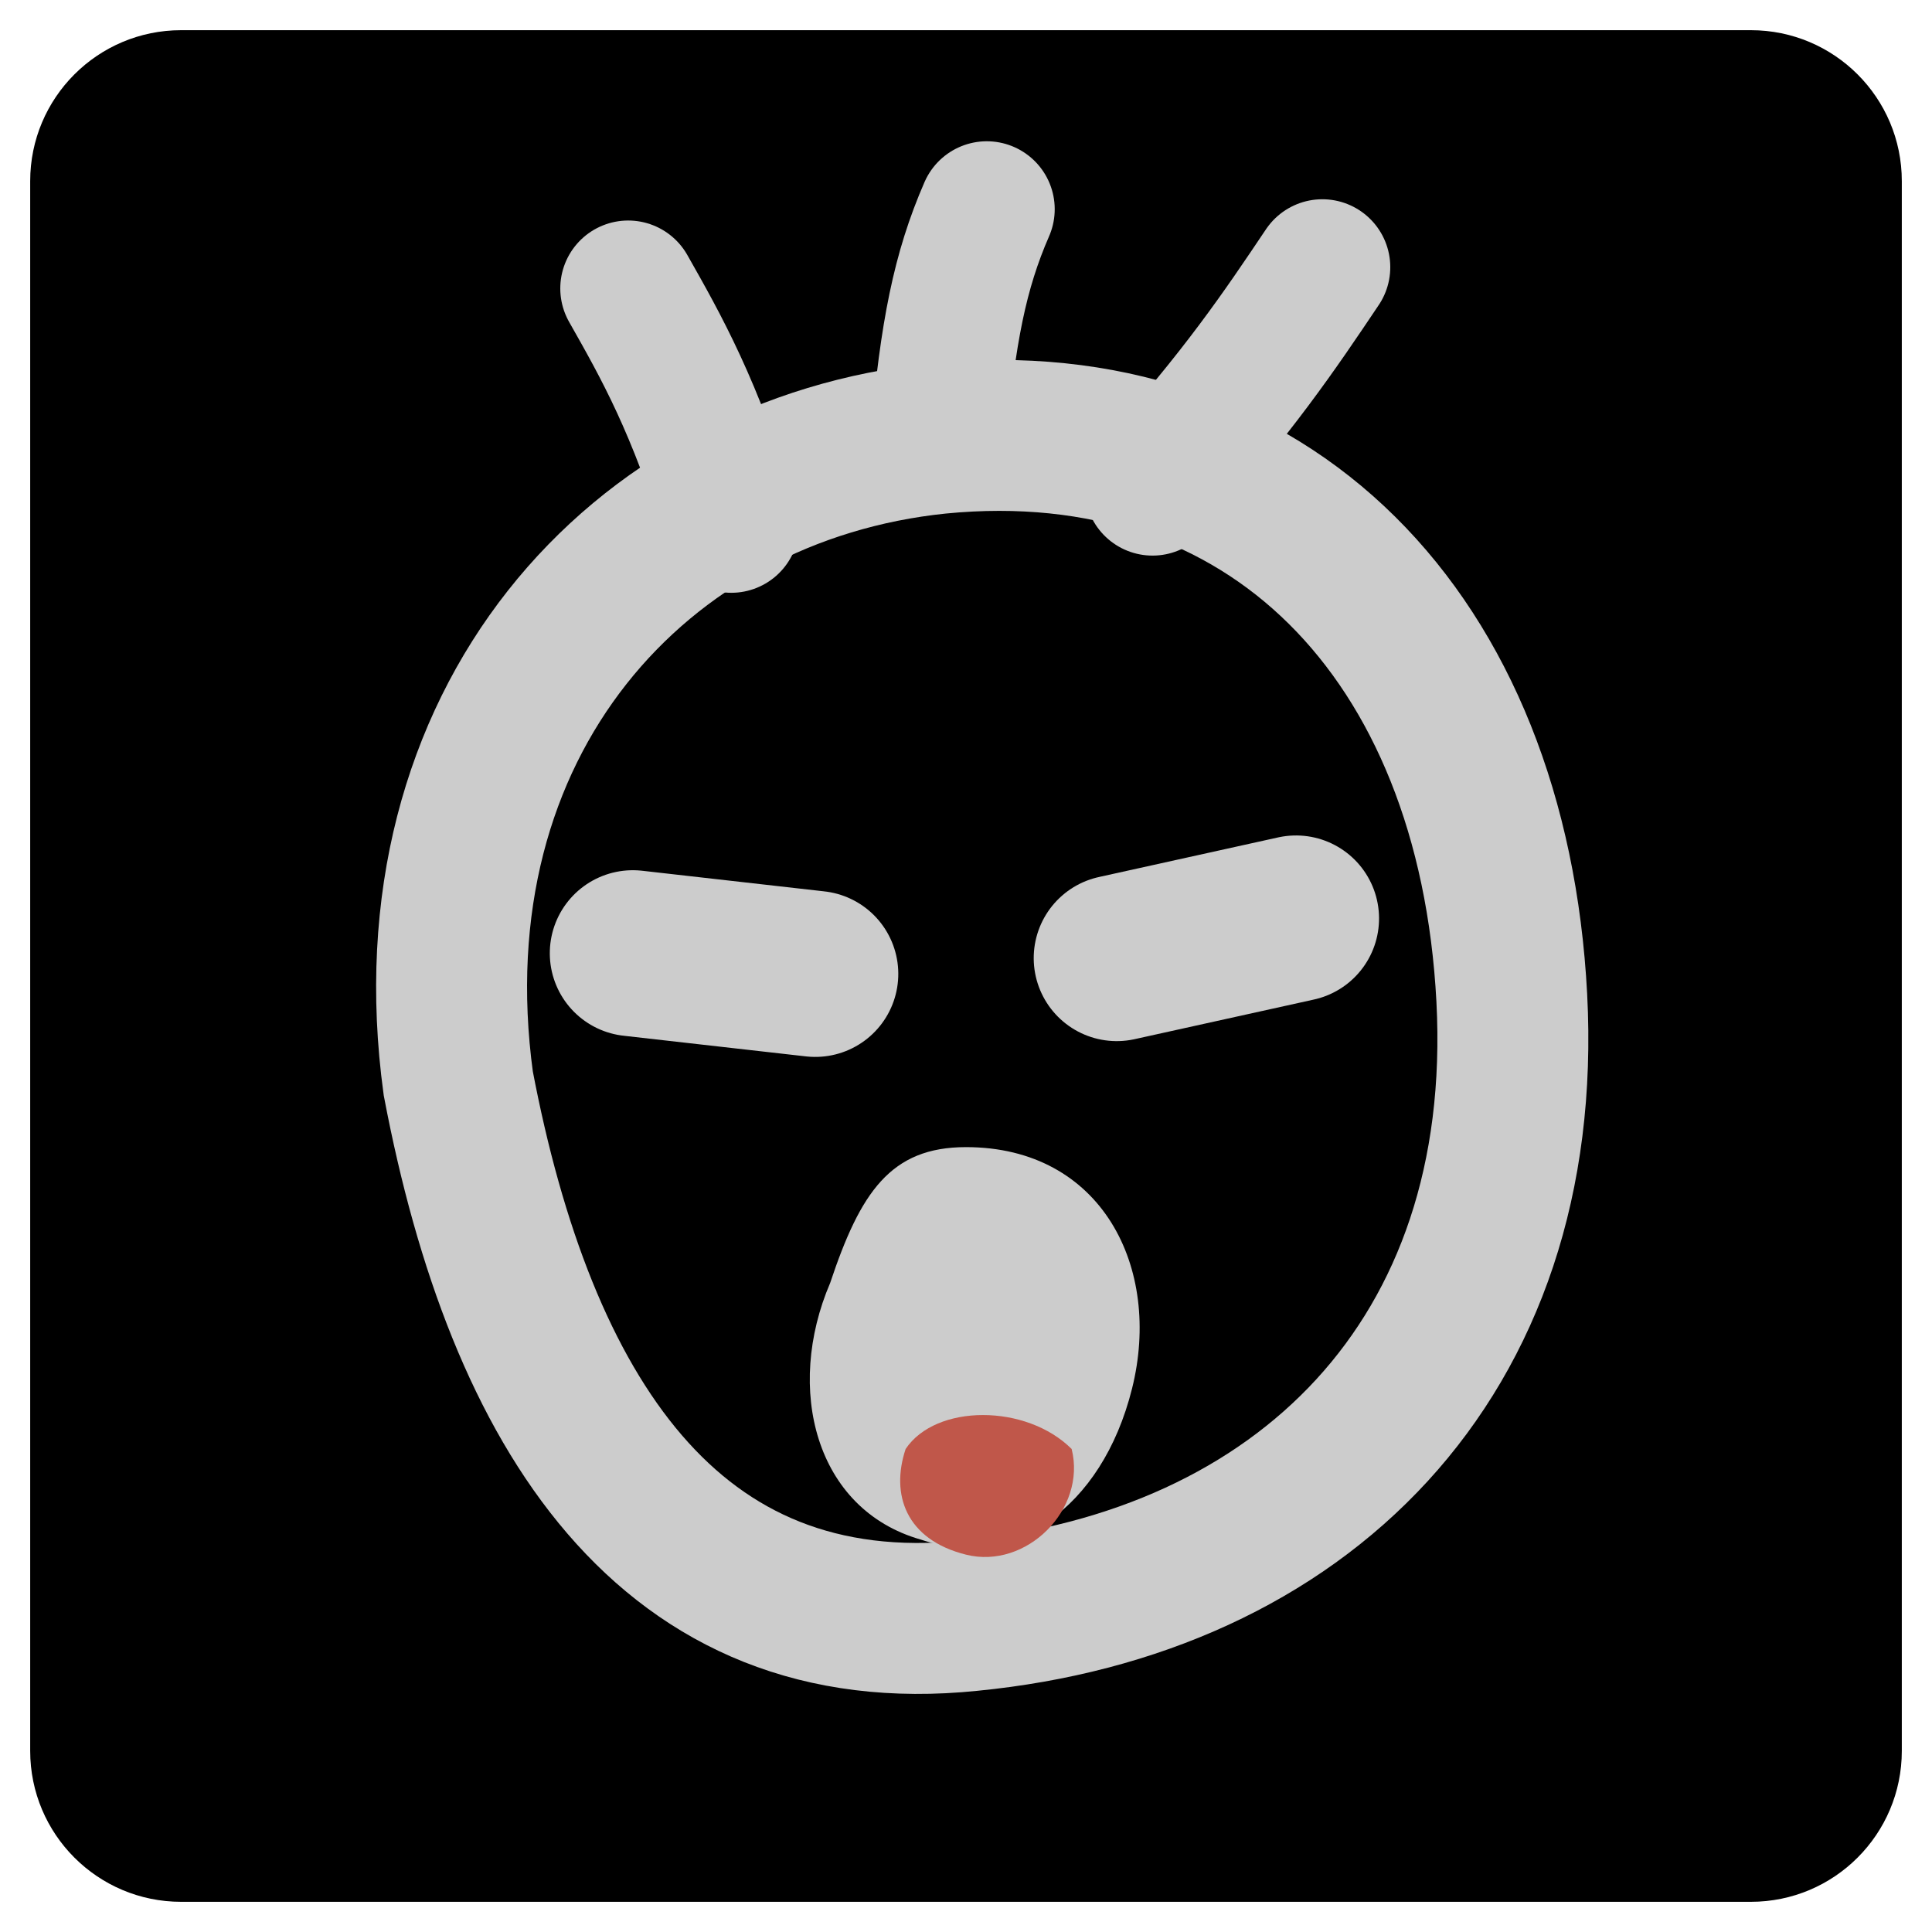
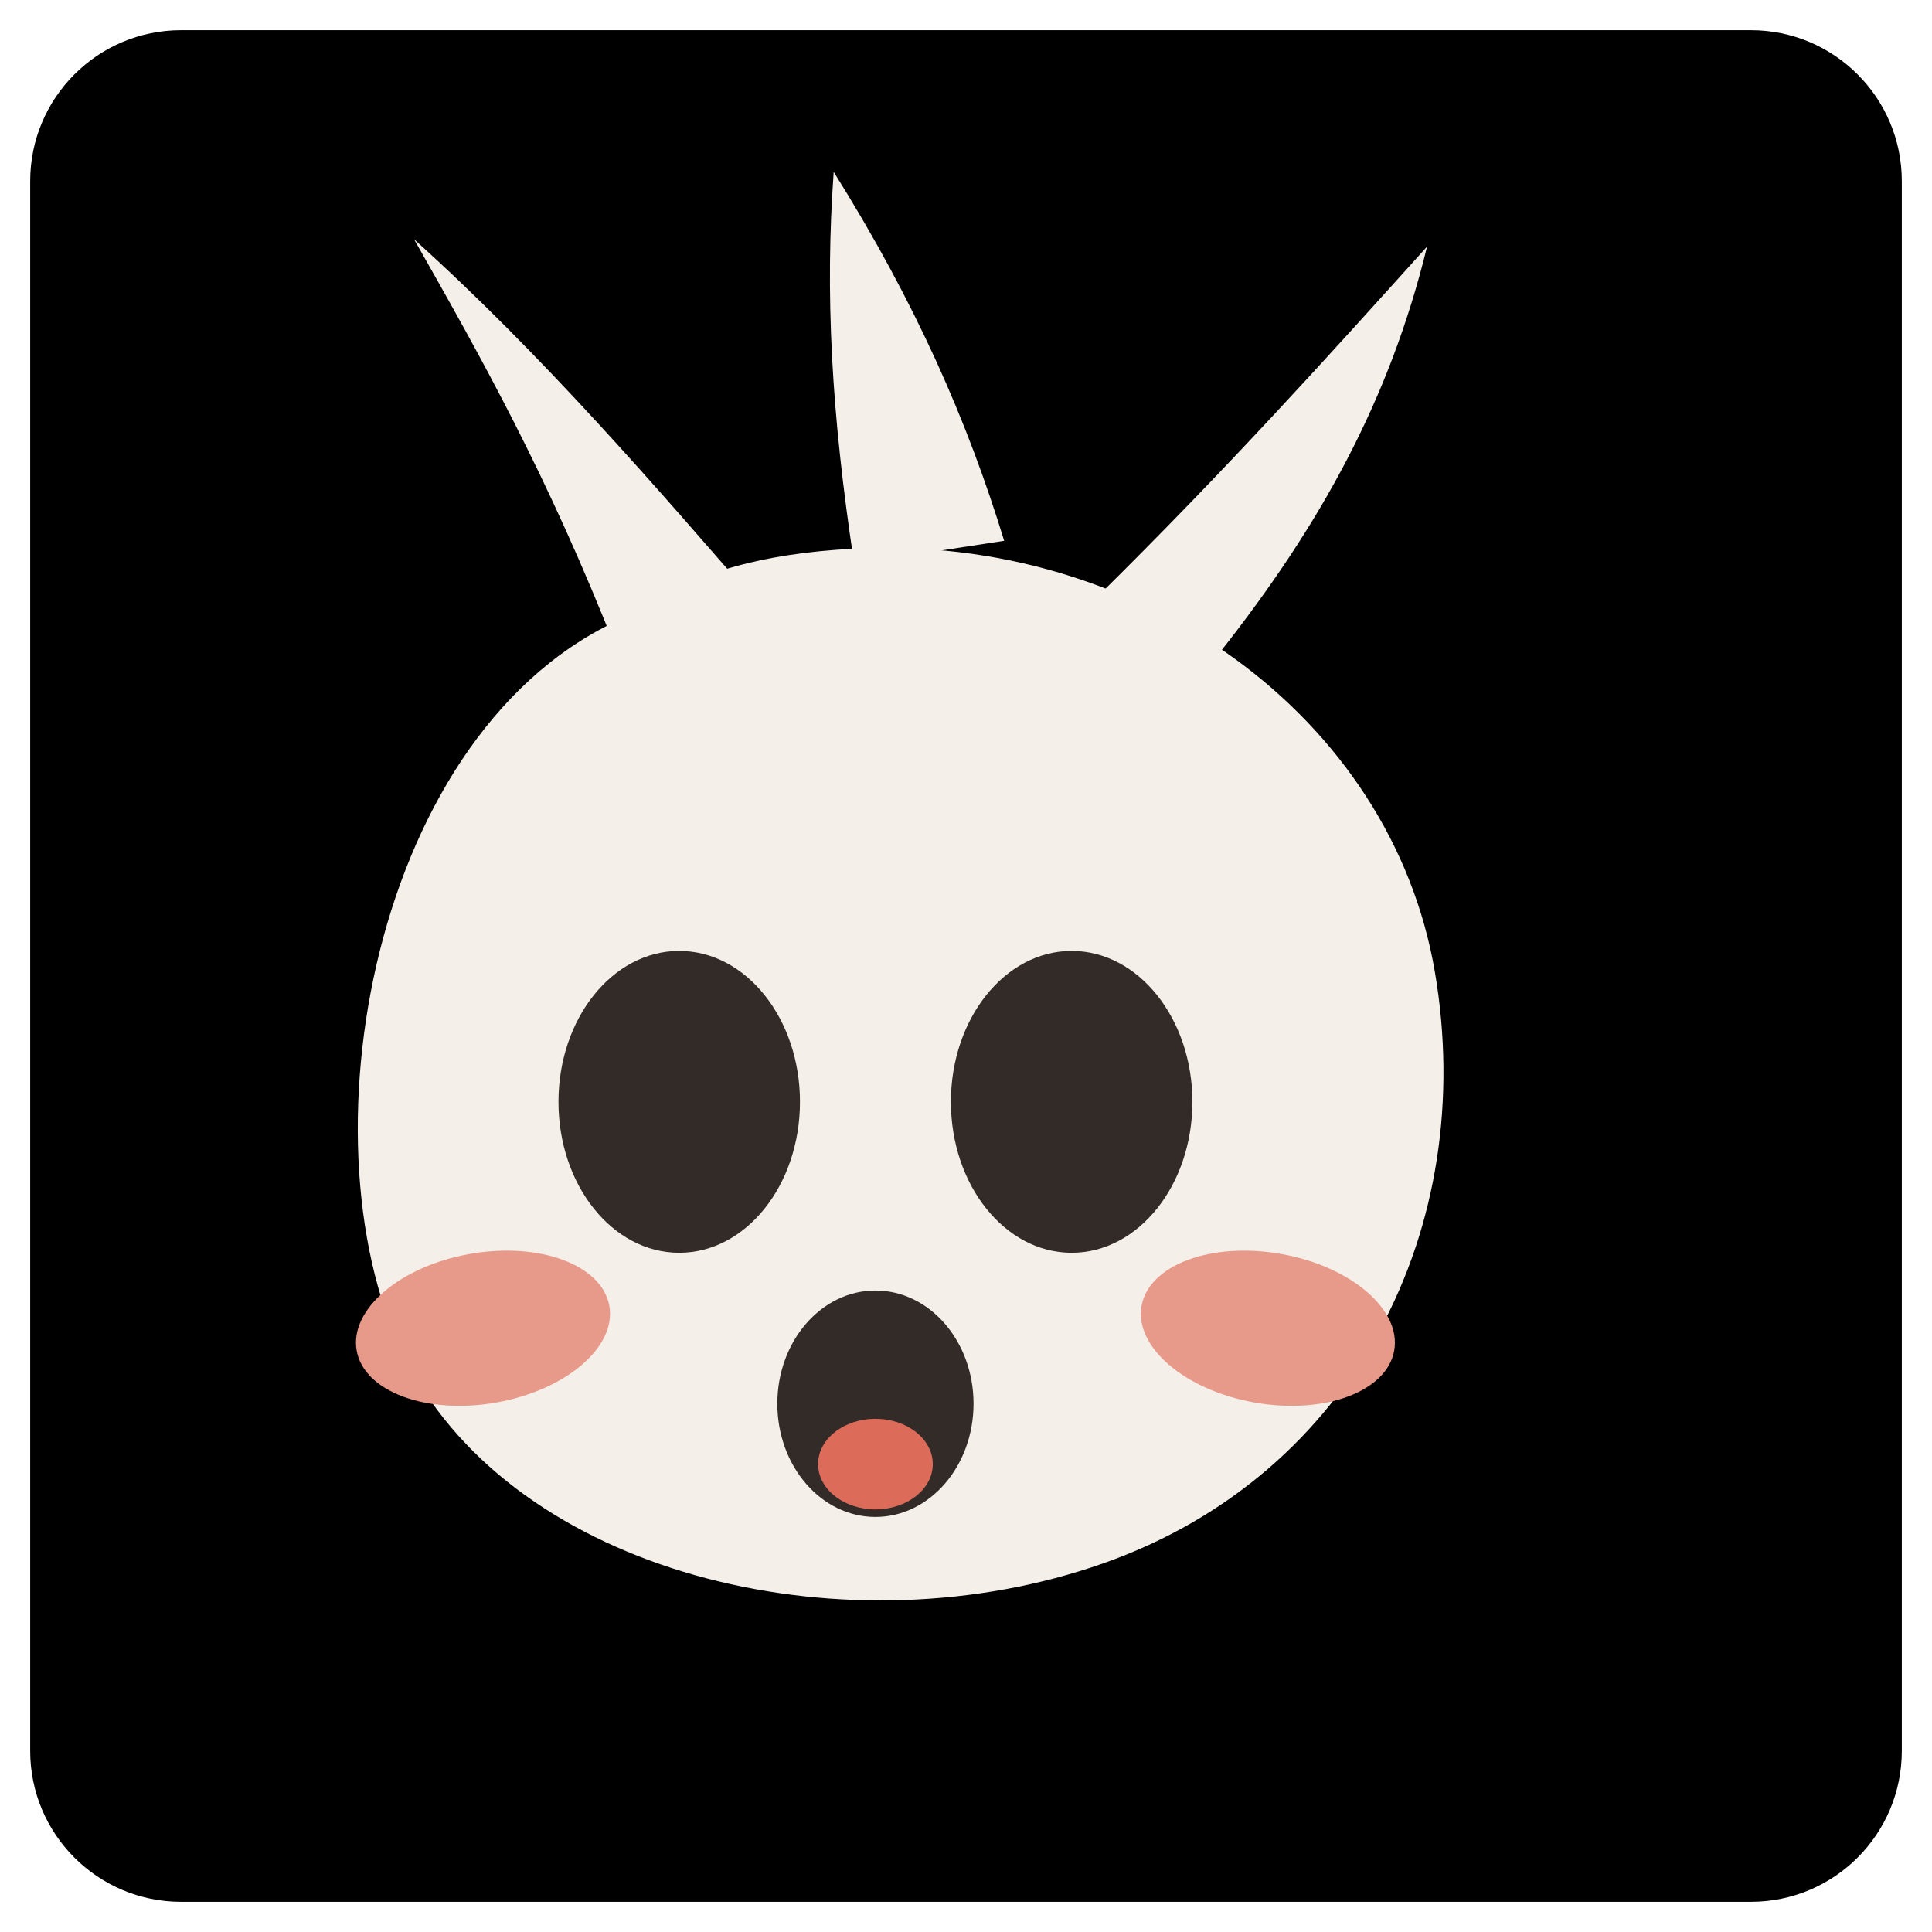
<svg xmlns="http://www.w3.org/2000/svg" viewBox="0 0 128 128" width="128" height="128" role="img" aria-label="Yawn">
  <rect x="2" y="2" width="124" height="124" rx="10" fill="#000000" />
-   <g fill="none" stroke="#cccccc" stroke-linecap="round" transform="rotate(-3 64 64)">
-     <g stroke-width="9">
-       <path d="M50 34 C48 26 46 22 44 18" />
-       <path d="M64 29 C65 22 66 18 68 14" />
-       <path d="M78 33 C84 27 87 23 90 19" />
+   <g transform="rotate(-3 64 64)">
+     <g fill="#f4efe9">
+       <path d="M42 42 C38 30 34 22 30 14 C38 22 45 31 52 40 Z" />
+       <path d="M58 37 C57 27 57 19 58 11 C63 20 66 28 68 36 Z" />
+       <path d="M74 40 C83 32 90 25 97 18 C94 28 89 36 82 44 Z" />
    </g>
-     <path stroke-width="10" d="M30 70 C28 46 44 30 64 29 C86 28 100 44 100 68 C100 92 84 106 62 107 C42 108 33 92 30 70 Z" />
-     <g stroke-width="11">
-       <path d="M42 62 L54 64" />
-       <path d="M74 64 L86 62" />
-     </g>
+     <path fill="#f4efe9" d="M58 36 C77 36 93 49 95 66 C97 83 88 99 71 104 C54 109 33 103 26 89 C19 75 25 47 42 40 C47 37 52 36 58 36 Z" />
  </g>
-   <path fill="#cccccc" d="M64 76 C73 76 77 84 75 92 C73 100 67 104 61 102 C54 100 52 92 55 85 C57 79 59 76 64 76 Z" />
-   <path fill="#c0574a" d="M60 96 C62 93 68 93 71 96 C72 100 68 104 64 103 C60 102 59 99 60 96 Z" />
+   <g fill="#e89a8a">
+     <ellipse cx="32" cy="88" rx="8.5" ry="5" transform="rotate(-10 32 88)" />
+     <ellipse cx="84" cy="88" rx="8.5" ry="5" transform="rotate(10 84 88)" />
+   </g>
+   <g fill="#332b28">
+     <ellipse cx="45" cy="73" rx="8" ry="10" />
+     <ellipse cx="71" cy="73" rx="8" ry="10" />
+   </g>
+   <ellipse cx="58" cy="93" rx="6.5" ry="7.5" fill="#332b28" />
+   <ellipse cx="58" cy="97" rx="3.8" ry="3" fill="#dd6b5a" />
</svg>
